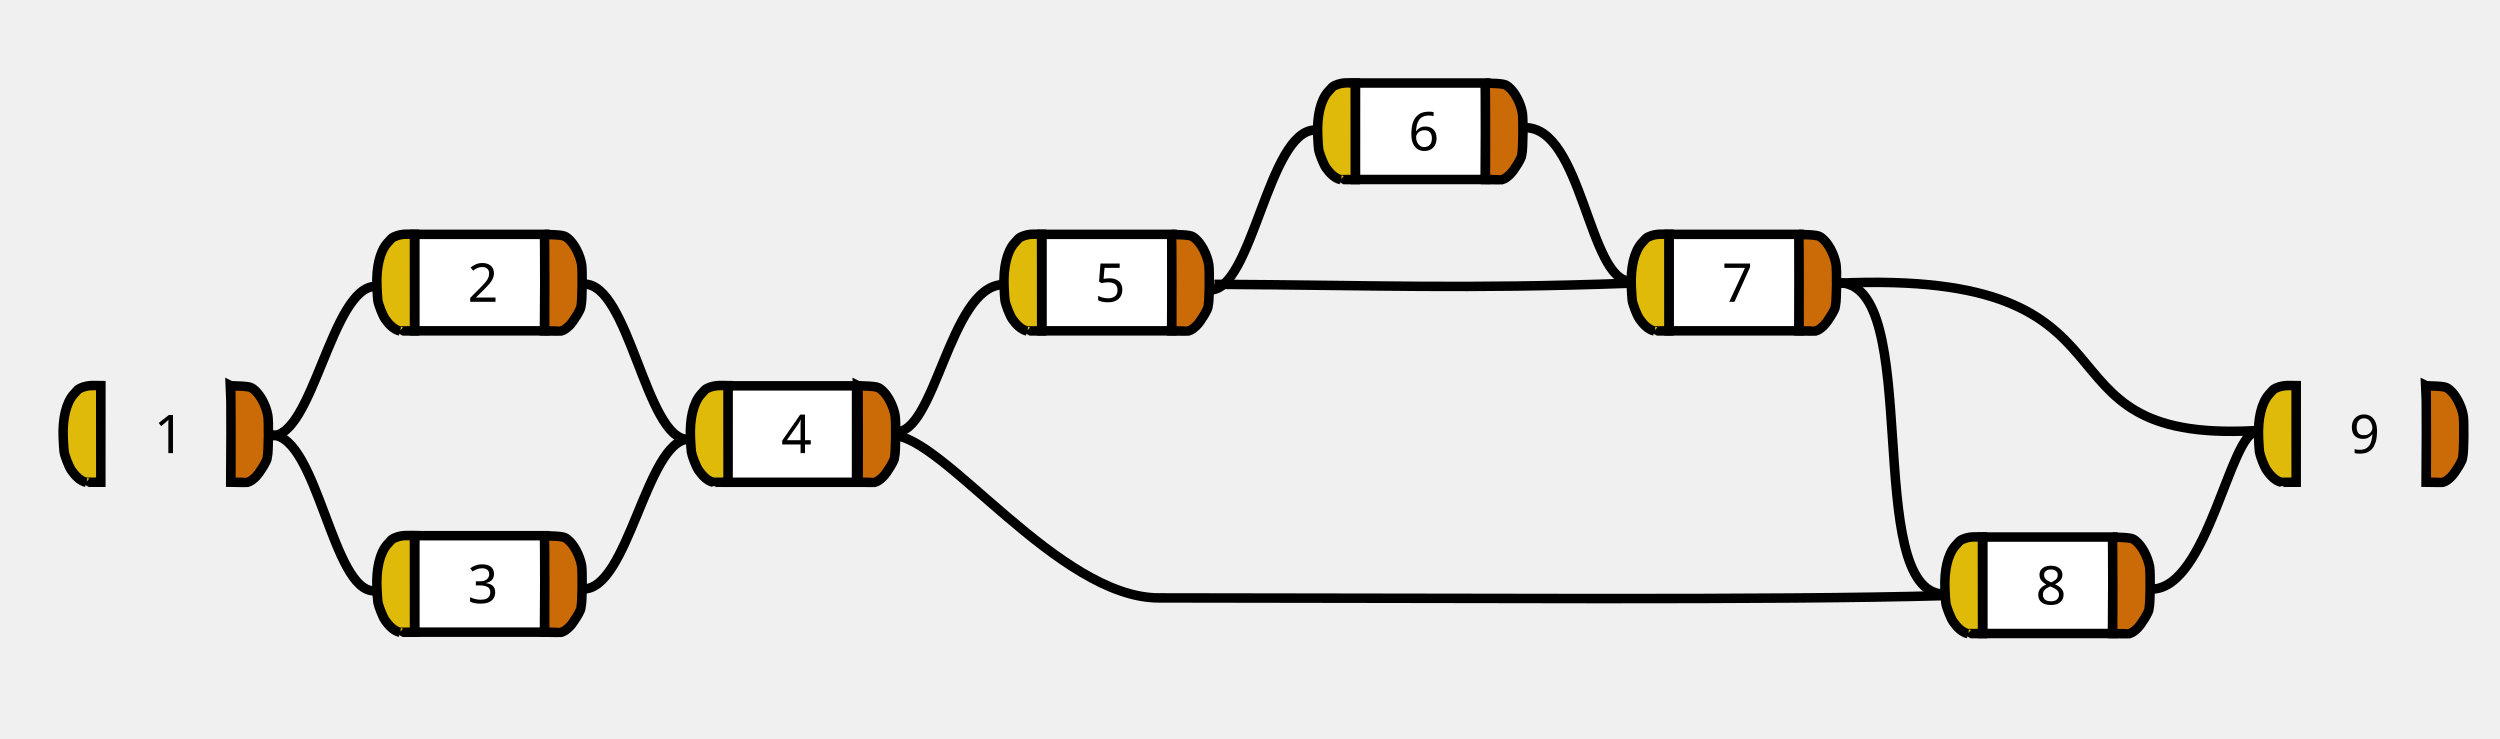
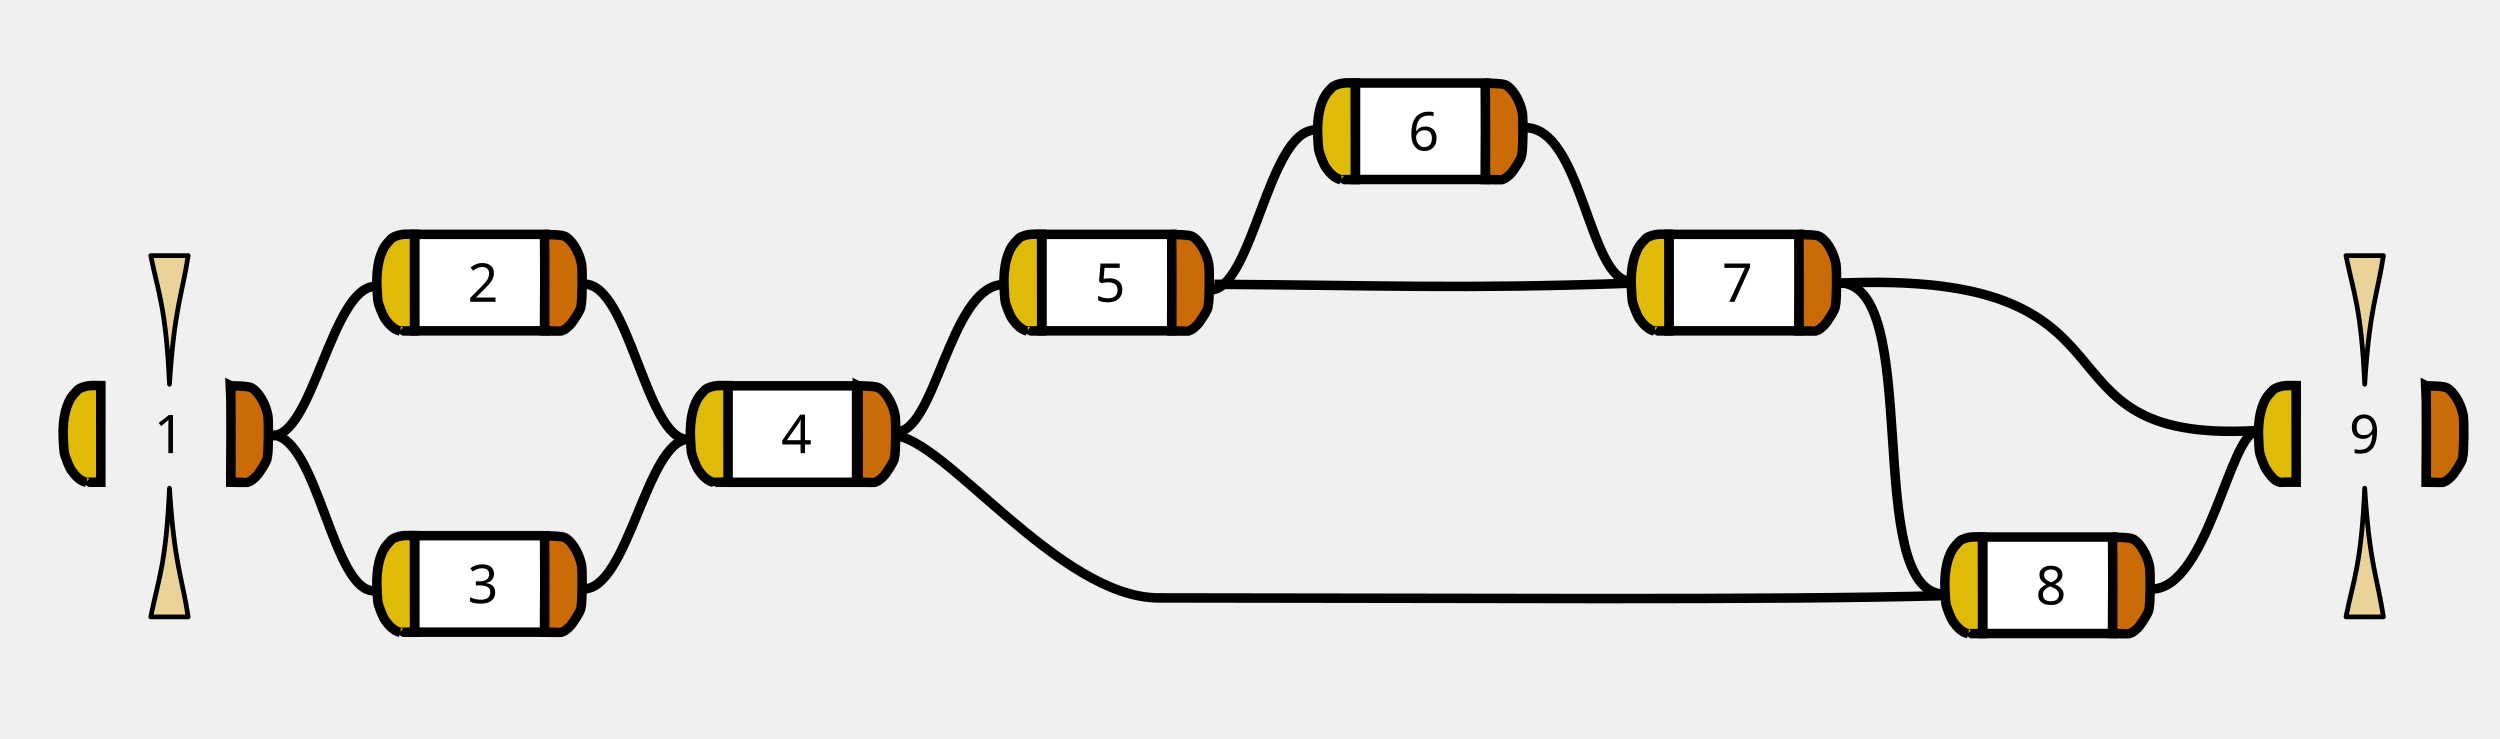
<svg xmlns="http://www.w3.org/2000/svg" width="210.921mm" height="62.269mm" viewBox="0 0 210.921 62.269" version="1.1" id="svg487">
  <defs id="defs484" />
  <ellipse style="display:none;opacity:0.972;fill:#c54600;fill-opacity:0.945;stroke:none;stroke-width:0.444;stroke-dasharray:none;stroke-opacity:1" id="path8530" ry="20.669" rx="26.982" cy="36.412" cx="40.937" />
  <g id="layer2" style="display:inline">
    <rect style="font-variation-settings:normal;display:inline;fill:#ffffff;fill-opacity:1;fill-rule:evenodd;stroke:#000000;stroke-width:0.801;stroke-linecap:butt;stroke-linejoin:miter;stroke-miterlimit:4;stroke-dasharray:none;stroke-dashoffset:0;stroke-opacity:1;stop-color:#000000" id="rect5864-9" width="10.977" height="8.14" x="61.289" y="32.551" ry="0" />
    <rect style="font-variation-settings:normal;display:none;fill:#ffffff;fill-opacity:1;fill-rule:evenodd;stroke:#000000;stroke-width:0.801;stroke-linecap:butt;stroke-linejoin:miter;stroke-miterlimit:4;stroke-dasharray:none;stroke-dashoffset:0;stroke-opacity:1;stop-color:#000000" id="rect5864" width="10.977" height="8.14" x="8.518" y="32.541" ry="0" />
  </g>
  <g id="layer3" style="display:none">
    <rect style="font-variation-settings:normal;fill:#ffffff;fill-opacity:1;fill-rule:evenodd;stroke:#000000;stroke-width:0.801;stroke-linecap:butt;stroke-linejoin:miter;stroke-miterlimit:4;stroke-dasharray:none;stroke-dashoffset:0;stroke-opacity:1;stop-color:#000000" id="rect5864-7" width="10.977" height="8.14" x="193.738" y="32.541" ry="0" />
  </g>
  <g id="layer1">
    <path style="fill:#e0ba09;fill-opacity:1;stroke:#000000;stroke-width:0.801;stroke-dasharray:none;stroke-opacity:1" d="M 7.269,40.693 C 6.757,40.578 6.339,40.13 6.021,39.676 5.816,39.372 5.473,38.504 5.412,38.131 5.392,38.007 5.356,37.469 5.333,36.936 5.263,35.322 5.578,33.999 6.203,33.28 6.516,32.921 6.595,32.833 6.775,32.751 7.448,32.445 7.977,32.539 8.499,32.538 c -0.004,0.15 0.006,8.143 0.006,8.143 -0.758,-0.009 -1.218,0.028 -1.237,0.012 z" id="path429-3" />
    <path style="fill:#cb6b08;fill-opacity:1;stroke:#000000;stroke-width:0.801;stroke-dasharray:none;stroke-opacity:1" d="m 19.469,32.543 c 1.597,0.047 1.671,0.095 1.949,0.313 0.53,0.417 1.029,1.346 1.179,2.197 0.086,0.489 0.058,3.115 -0.038,3.46 -0.008,0.029 -0.013,0.078 -0.012,0.109 0.012,0.211 -0.633,1.281 -0.97,1.607 -0.265,0.251 -0.431,0.394 -0.74,0.476 -0.047,0.012 -0.506,-0.019 -1.355,-0.024 0.016,-0.328 0.004,-7.939 -0.015,-8.139 z" id="path429" />
    <text xml:space="preserve" style="font-size:1.271px;fill:#000000;stroke-width:0.801;stroke-dasharray:none" x="12.983" y="38.231" id="text250">
      <tspan id="tspan248" style="font-style:normal;font-variant:normal;font-weight:normal;font-stretch:normal;font-size:4.521px;font-family:sans-serif;-inkscape-font-specification:'sans-serif, Normal';font-variant-ligatures:normal;font-variant-caps:normal;font-variant-numeric:normal;font-variant-east-asian:normal;stroke-width:0.801;stroke-dasharray:none" x="12.983" y="38.231">1</tspan>
    </text>
    <path style="fill:#e0ba09;fill-opacity:1;stroke:#000000;stroke-width:0.801;stroke-dasharray:none;stroke-opacity:1" d="m 60.189,40.693 c -0.511,-0.114 -0.93,-0.563 -1.247,-1.017 -0.206,-0.304 -0.548,-1.172 -0.61,-1.545 -0.02,-0.124 -0.056,-0.662 -0.079,-1.195 -0.07,-1.614 0.245,-2.937 0.871,-3.656 0.312,-0.359 0.392,-0.448 0.572,-0.529 0.672,-0.306 1.202,-0.212 1.724,-0.213 -0.004,0.15 0.006,8.143 0.006,8.143 -0.758,-0.009 -1.218,0.028 -1.237,0.012 z" id="path429-3-2" />
    <path style="fill:#cb6b08;fill-opacity:1;stroke:#000000;stroke-width:0.801;stroke-dasharray:none;stroke-opacity:1" d="m 72.389,32.543 c 1.597,0.047 1.671,0.095 1.949,0.313 0.53,0.417 1.029,1.346 1.179,2.197 0.086,0.489 0.058,3.115 -0.038,3.46 -0.008,0.029 -0.013,0.078 -0.012,0.109 0.012,0.211 -0.633,1.281 -0.97,1.607 -0.265,0.251 -0.431,0.394 -0.74,0.476 -0.047,0.012 -0.506,-0.019 -1.355,-0.024 0.016,-0.328 0.004,-7.939 -0.015,-8.139 z" id="path429-6" />
    <text xml:space="preserve" style="font-size:1.271px;fill:#000000;stroke-width:0.801;stroke-dasharray:none" x="65.903" y="38.231" id="text250-6">
      <tspan id="tspan248-4" style="font-style:normal;font-variant:normal;font-weight:normal;font-stretch:normal;font-size:4.521px;font-family:sans-serif;-inkscape-font-specification:'sans-serif, Normal';font-variant-ligatures:normal;font-variant-caps:normal;font-variant-numeric:normal;font-variant-east-asian:normal;stroke-width:0.801;stroke-dasharray:none" x="65.903" y="38.231">4</tspan>
    </text>
    <g id="g1240-9" transform="matrix(0.400442,0,0,0.400442,6.712796,-12.32908)" style="stroke-width:2;stroke-dasharray:none">
      <g id="g194-5" style="stroke-width:2;stroke-dasharray:none">
        <rect style="font-variation-settings:normal;fill:#ffffff;fill-opacity:1;fill-rule:evenodd;stroke:#000000;stroke-width:2;stroke-linecap:butt;stroke-linejoin:miter;stroke-miterlimit:4;stroke-dasharray:none;stroke-dashoffset:0;stroke-opacity:1;stop-color:#000000" id="rect5864-0" width="27.411" height="20.327" x="70.607" y="80.165" ry="0" />
        <path style="fill:#e0ba09;fill-opacity:1;stroke:#000000;stroke-width:2;stroke-dasharray:none;stroke-opacity:1" d="m 67.486,100.522 c -1.277,-0.286 -2.323,-1.405 -3.115,-2.538 -0.514,-0.76 -1.369,-2.927 -1.522,-3.858 -0.051,-0.309 -0.14,-1.652 -0.198,-2.985 -0.175,-4.031 0.612,-7.334 2.174,-9.129 0.78,-0.896 0.979,-1.118 1.428,-1.321 1.679,-0.764 3.002,-0.529 4.304,-0.533 -0.009,0.373 0.016,20.334 0.016,20.334 -1.892,-0.023 -3.042,0.071 -3.089,0.03 z" id="path429-3-4" />
        <path style="fill:#cb6b08;fill-opacity:1;stroke:#000000;stroke-width:2;stroke-dasharray:none;stroke-opacity:1" d="m 97.955,80.172 c 3.988,0.117 4.173,0.237 4.868,0.782 1.325,1.041 2.57,3.361 2.945,5.487 0.215,1.222 0.144,7.78 -0.095,8.641 -0.02,0.073 -0.033,0.195 -0.029,0.271 0.03,0.527 -1.581,3.198 -2.421,4.013 -0.662,0.626 -1.076,0.985 -1.847,1.188 -0.117,0.031 -1.265,-0.047 -3.383,-0.059 0.04,-0.82 0.01,-19.824 -0.038,-20.324 z" id="path429-8" />
      </g>
      <text xml:space="preserve" style="font-size:3.175px;fill:#000000;stroke-width:2;stroke-dasharray:none" x="81.756" y="94.374" id="text250-7">
        <tspan id="tspan248-1" style="font-style:normal;font-variant:normal;font-weight:normal;font-stretch:normal;font-size:11.289px;font-family:sans-serif;-inkscape-font-specification:'sans-serif, Normal';font-variant-ligatures:normal;font-variant-caps:normal;font-variant-numeric:normal;font-variant-east-asian:normal;stroke-width:2;stroke-dasharray:none" x="81.756" y="94.374">2</tspan>
      </text>
    </g>
    <g id="g1240-9-3" transform="matrix(0.400442,0,0,0.400442,6.712796,13.09308)" style="stroke-width:2;stroke-dasharray:none">
      <g id="g194-5-67" style="stroke-width:2;stroke-dasharray:none">
        <rect style="font-variation-settings:normal;fill:#ffffff;fill-opacity:1;fill-rule:evenodd;stroke:#000000;stroke-width:2;stroke-linecap:butt;stroke-linejoin:miter;stroke-miterlimit:4;stroke-dasharray:none;stroke-dashoffset:0;stroke-opacity:1;stop-color:#000000" id="rect5864-0-5" width="27.411" height="20.327" x="70.607" y="80.165" ry="0" />
        <path style="fill:#e0ba09;fill-opacity:1;stroke:#000000;stroke-width:2;stroke-dasharray:none;stroke-opacity:1" d="m 67.486,100.522 c -1.277,-0.286 -2.323,-1.405 -3.115,-2.538 -0.514,-0.76 -1.369,-2.927 -1.522,-3.858 -0.051,-0.309 -0.14,-1.652 -0.198,-2.985 -0.175,-4.031 0.612,-7.334 2.174,-9.129 0.78,-0.896 0.979,-1.118 1.428,-1.321 1.679,-0.764 3.002,-0.529 4.304,-0.533 -0.009,0.373 0.016,20.334 0.016,20.334 -1.892,-0.023 -3.042,0.071 -3.089,0.03 z" id="path429-3-4-3" />
        <path style="fill:#cb6b08;fill-opacity:1;stroke:#000000;stroke-width:2;stroke-dasharray:none;stroke-opacity:1" d="m 97.955,80.172 c 3.988,0.117 4.173,0.237 4.868,0.782 1.325,1.041 2.57,3.361 2.945,5.487 0.215,1.222 0.144,7.78 -0.095,8.641 -0.02,0.073 -0.033,0.195 -0.029,0.271 0.03,0.527 -1.581,3.198 -2.421,4.013 -0.662,0.626 -1.076,0.985 -1.847,1.188 -0.117,0.031 -1.265,-0.047 -3.383,-0.059 0.04,-0.82 0.01,-19.824 -0.038,-20.324 z" id="path429-8-5" />
      </g>
      <text xml:space="preserve" style="font-size:3.175px;fill:#000000;stroke-width:2;stroke-dasharray:none" x="81.756" y="94.374" id="text250-7-6">
        <tspan id="tspan248-1-2" style="font-style:normal;font-variant:normal;font-weight:normal;font-stretch:normal;font-size:11.289px;font-family:sans-serif;-inkscape-font-specification:'sans-serif, Normal';font-variant-ligatures:normal;font-variant-caps:normal;font-variant-numeric:normal;font-variant-east-asian:normal;stroke-width:2;stroke-dasharray:none" x="81.756" y="94.374">3</tspan>
      </text>
    </g>
-     <path style="fill:#e0ba09;fill-opacity:1;stroke:#000000;stroke-width:0.801;stroke-dasharray:none;stroke-opacity:1" d="m 192.488,40.693 c -0.511,-0.114 -0.93,-0.563 -1.247,-1.017 -0.206,-0.304 -0.548,-1.172 -0.61,-1.545 -0.02,-0.124 -0.056,-0.662 -0.079,-1.195 -0.07,-1.614 0.245,-2.937 0.871,-3.656 0.312,-0.359 0.392,-0.448 0.572,-0.529 0.672,-0.306 1.202,-0.212 1.724,-0.213 -0.004,0.15 0.006,8.143 0.006,8.143 -0.758,-0.009 -1.218,0.028 -1.237,0.012 z" id="path429-3-22" />
+     <path style="fill:#e0ba09;fill-opacity:1;stroke:#000000;stroke-width:0.801;stroke-dasharray:none;stroke-opacity:1" d="m 192.488,40.693 c -0.516,0.025 -0.93,-0.563 -1.247,-1.017 -0.206,-0.304 -0.548,-1.172 -0.61,-1.545 -0.02,-0.124 -0.056,-0.662 -0.079,-1.195 -0.07,-1.614 0.245,-2.937 0.871,-3.656 0.312,-0.359 0.392,-0.448 0.572,-0.529 0.672,-0.306 1.202,-0.212 1.724,-0.213 -0.004,0.15 0.006,8.143 0.006,8.143 -0.758,-0.009 -0.665,-0.003 -1.152,0.01 z" id="path429-3-22" />
    <path style="fill:#cb6b08;fill-opacity:1;stroke:#000000;stroke-width:0.801;stroke-dasharray:none;stroke-opacity:1" d="m 204.689,32.543 c 1.597,0.047 1.671,0.095 1.949,0.313 0.53,0.417 1.029,1.346 1.179,2.197 0.086,0.489 0.058,3.115 -0.038,3.46 -0.008,0.029 -0.013,0.078 -0.012,0.109 0.012,0.211 -0.633,1.281 -0.97,1.607 -0.265,0.251 -0.431,0.394 -0.74,0.476 -0.047,0.012 -0.506,-0.019 -1.355,-0.024 0.016,-0.328 0.004,-7.939 -0.015,-8.139 z" id="path429-61" />
    <text xml:space="preserve" style="font-size:1.271px;fill:#000000;stroke-width:0.801;stroke-dasharray:none" x="198.202" y="38.231" id="text250-0">
      <tspan id="tspan248-6" style="font-style:normal;font-variant:normal;font-weight:normal;font-stretch:normal;font-size:4.521px;font-family:sans-serif;-inkscape-font-specification:'sans-serif, Normal';font-variant-ligatures:normal;font-variant-caps:normal;font-variant-numeric:normal;font-variant-east-asian:normal;stroke-width:0.801;stroke-dasharray:none" x="198.202" y="38.231">9</tspan>
    </text>
    <g id="g1240-71" transform="matrix(0.400442,0,0,0.400442,139.0038,13.20742)" style="stroke-width:2;stroke-dasharray:none">
      <g id="g194-1" style="stroke-width:2;stroke-dasharray:none">
        <rect style="font-variation-settings:normal;fill:#ffffff;fill-opacity:1;fill-rule:evenodd;stroke:#000000;stroke-width:2;stroke-linecap:butt;stroke-linejoin:miter;stroke-miterlimit:4;stroke-dasharray:none;stroke-dashoffset:0;stroke-opacity:1;stop-color:#000000" id="rect5864-5" width="27.411" height="20.327" x="70.607" y="80.165" ry="0" />
        <path style="fill:#e0ba09;fill-opacity:1;stroke:#000000;stroke-width:2;stroke-dasharray:none;stroke-opacity:1" d="m 67.486,100.522 c -1.277,-0.286 -2.323,-1.405 -3.115,-2.538 -0.514,-0.76 -1.369,-2.927 -1.522,-3.858 -0.051,-0.309 -0.14,-1.652 -0.198,-2.985 -0.175,-4.031 0.612,-7.334 2.174,-9.129 0.78,-0.896 0.979,-1.118 1.428,-1.321 1.679,-0.764 3.002,-0.529 4.304,-0.533 -0.009,0.373 0.016,20.334 0.016,20.334 -1.892,-0.023 -3.042,0.071 -3.089,0.03 z" id="path429-3-97" />
        <path style="fill:#cb6b08;fill-opacity:1;stroke:#000000;stroke-width:2;stroke-dasharray:none;stroke-opacity:1" d="m 97.955,80.172 c 3.988,0.117 4.173,0.237 4.868,0.782 1.325,1.041 2.57,3.361 2.945,5.487 0.215,1.222 0.144,7.78 -0.095,8.641 -0.02,0.073 -0.033,0.195 -0.029,0.271 0.03,0.527 -1.581,3.198 -2.421,4.013 -0.662,0.626 -1.076,0.985 -1.847,1.188 -0.117,0.031 -1.265,-0.047 -3.383,-0.059 0.04,-0.82 0.01,-19.824 -0.038,-20.324 z" id="path429-7" />
      </g>
      <text xml:space="preserve" style="font-size:3.175px;fill:#000000;stroke-width:2;stroke-dasharray:none" x="81.756" y="94.374" id="text250-67">
        <tspan id="tspan248-3" style="font-style:normal;font-variant:normal;font-weight:normal;font-stretch:normal;font-size:11.289px;font-family:sans-serif;-inkscape-font-specification:'sans-serif, Normal';font-variant-ligatures:normal;font-variant-caps:normal;font-variant-numeric:normal;font-variant-east-asian:normal;stroke-width:2;stroke-dasharray:none" x="81.756" y="94.374">8</tspan>
      </text>
    </g>
    <g id="g1240-65" transform="matrix(0.400442,0,0,0.400442,112.5439,-12.32908)" style="stroke-width:2;stroke-dasharray:none">
      <g id="g194-6" style="stroke-width:2;stroke-dasharray:none">
        <rect style="font-variation-settings:normal;fill:#ffffff;fill-opacity:1;fill-rule:evenodd;stroke:#000000;stroke-width:2;stroke-linecap:butt;stroke-linejoin:miter;stroke-miterlimit:4;stroke-dasharray:none;stroke-dashoffset:0;stroke-opacity:1;stop-color:#000000" id="rect5864-3" width="27.411" height="20.327" x="70.607" y="80.165" ry="0" />
        <path style="fill:#e0ba09;fill-opacity:1;stroke:#000000;stroke-width:2;stroke-dasharray:none;stroke-opacity:1" d="m 67.486,100.522 c -1.277,-0.286 -2.323,-1.405 -3.115,-2.538 -0.514,-0.76 -1.369,-2.927 -1.522,-3.858 -0.051,-0.309 -0.14,-1.652 -0.198,-2.985 -0.175,-4.031 0.612,-7.334 2.174,-9.129 0.78,-0.896 0.979,-1.118 1.428,-1.321 1.679,-0.764 3.002,-0.529 4.304,-0.533 -0.009,0.373 0.016,20.334 0.016,20.334 -1.892,-0.023 -3.042,0.071 -3.089,0.03 z" id="path429-3-94" />
        <path style="fill:#cb6b08;fill-opacity:1;stroke:#000000;stroke-width:2;stroke-dasharray:none;stroke-opacity:1" d="m 97.955,80.172 c 3.988,0.117 4.173,0.237 4.868,0.782 1.325,1.041 2.57,3.361 2.945,5.487 0.215,1.222 0.144,7.78 -0.095,8.641 -0.02,0.073 -0.033,0.195 -0.029,0.271 0.03,0.527 -1.581,3.198 -2.421,4.013 -0.662,0.626 -1.076,0.985 -1.847,1.188 -0.117,0.031 -1.265,-0.047 -3.383,-0.059 0.04,-0.82 0.01,-19.824 -0.038,-20.324 z" id="path429-81" />
      </g>
      <text xml:space="preserve" style="font-size:3.175px;fill:#000000;stroke-width:2;stroke-dasharray:none" x="81.756" y="94.374" id="text250-2">
        <tspan id="tspan248-9" style="font-style:normal;font-variant:normal;font-weight:normal;font-stretch:normal;font-size:11.289px;font-family:sans-serif;-inkscape-font-specification:'sans-serif, Normal';font-variant-ligatures:normal;font-variant-caps:normal;font-variant-numeric:normal;font-variant-east-asian:normal;stroke-width:2;stroke-dasharray:none" x="81.756" y="94.374">7</tspan>
      </text>
    </g>
    <g id="g1240-3" transform="matrix(0.400442,0,0,0.400442,86.08394,-25.09733)" style="stroke-width:2;stroke-dasharray:none">
      <g id="g194-9" style="stroke-width:2;stroke-dasharray:none">
        <rect style="font-variation-settings:normal;fill:#ffffff;fill-opacity:1;fill-rule:evenodd;stroke:#000000;stroke-width:2;stroke-linecap:butt;stroke-linejoin:miter;stroke-miterlimit:4;stroke-dasharray:none;stroke-dashoffset:0;stroke-opacity:1;stop-color:#000000" id="rect5864-08" width="27.411" height="20.327" x="70.607" y="80.165" ry="0" />
        <path style="fill:#e0ba09;fill-opacity:1;stroke:#000000;stroke-width:2;stroke-dasharray:none;stroke-opacity:1" d="m 67.486,100.522 c -1.277,-0.286 -2.323,-1.405 -3.115,-2.538 -0.514,-0.76 -1.369,-2.927 -1.522,-3.858 -0.051,-0.309 -0.14,-1.652 -0.198,-2.985 -0.175,-4.031 0.612,-7.334 2.174,-9.129 0.78,-0.896 0.979,-1.118 1.428,-1.321 1.679,-0.764 3.002,-0.529 4.304,-0.533 -0.009,0.373 0.016,20.334 0.016,20.334 -1.892,-0.023 -3.042,0.071 -3.089,0.03 z" id="path429-3-8" />
        <path style="fill:#cb6b08;fill-opacity:1;stroke:#000000;stroke-width:2;stroke-dasharray:none;stroke-opacity:1" d="m 97.955,80.172 c 3.988,0.117 4.173,0.237 4.868,0.782 1.325,1.041 2.57,3.361 2.945,5.487 0.215,1.222 0.144,7.78 -0.095,8.641 -0.02,0.073 -0.033,0.195 -0.029,0.271 0.03,0.527 -1.581,3.198 -2.421,4.013 -0.662,0.626 -1.076,0.985 -1.847,1.188 -0.117,0.031 -1.265,-0.047 -3.383,-0.059 0.04,-0.82 0.01,-19.824 -0.038,-20.324 z" id="path429-5" />
      </g>
      <text xml:space="preserve" style="font-size:3.175px;fill:#000000;stroke-width:2;stroke-dasharray:none" x="81.756" y="94.374" id="text250-09">
        <tspan id="tspan248-63" style="font-style:normal;font-variant:normal;font-weight:normal;font-stretch:normal;font-size:11.289px;font-family:sans-serif;-inkscape-font-specification:'sans-serif, Normal';font-variant-ligatures:normal;font-variant-caps:normal;font-variant-numeric:normal;font-variant-east-asian:normal;stroke-width:2;stroke-dasharray:none" x="81.756" y="94.374">6</tspan>
      </text>
    </g>
    <g id="g1240-8" transform="matrix(0.400442,0,0,0.400442,59.62401,-12.32908)" style="stroke-width:2;stroke-dasharray:none">
      <g id="g194-56" style="stroke-width:2;stroke-dasharray:none">
        <rect style="font-variation-settings:normal;fill:#ffffff;fill-opacity:1;fill-rule:evenodd;stroke:#000000;stroke-width:2;stroke-linecap:butt;stroke-linejoin:miter;stroke-miterlimit:4;stroke-dasharray:none;stroke-dashoffset:0;stroke-opacity:1;stop-color:#000000" id="rect5864-1" width="27.411" height="20.327" x="70.607" y="80.165" ry="0" />
        <path style="fill:#e0ba09;fill-opacity:1;stroke:#000000;stroke-width:2;stroke-dasharray:none;stroke-opacity:1" d="m 67.486,100.522 c -1.277,-0.286 -2.323,-1.405 -3.115,-2.538 -0.514,-0.76 -1.369,-2.927 -1.522,-3.858 -0.051,-0.309 -0.14,-1.652 -0.198,-2.985 -0.175,-4.031 0.612,-7.334 2.174,-9.129 0.78,-0.896 0.979,-1.118 1.428,-1.321 1.679,-0.764 3.002,-0.529 4.304,-0.533 -0.009,0.373 0.016,20.334 0.016,20.334 -1.892,-0.023 -3.042,0.071 -3.089,0.03 z" id="path429-3-1" />
        <path style="fill:#cb6b08;fill-opacity:1;stroke:#000000;stroke-width:2;stroke-dasharray:none;stroke-opacity:1" d="m 97.955,80.172 c 3.988,0.117 4.173,0.237 4.868,0.782 1.325,1.041 2.57,3.361 2.945,5.487 0.215,1.222 0.144,7.78 -0.095,8.641 -0.02,0.073 -0.033,0.195 -0.029,0.271 0.03,0.527 -1.581,3.198 -2.421,4.013 -0.662,0.626 -1.076,0.985 -1.847,1.188 -0.117,0.031 -1.265,-0.047 -3.383,-0.059 0.04,-0.82 0.01,-19.824 -0.038,-20.324 z" id="path429-59" />
      </g>
      <text xml:space="preserve" style="font-size:3.175px;fill:#000000;stroke-width:2;stroke-dasharray:none" x="81.756" y="94.374" id="text250-8">
        <tspan id="tspan248-48" style="font-style:normal;font-variant:normal;font-weight:normal;font-stretch:normal;font-size:11.289px;font-family:sans-serif;-inkscape-font-specification:'sans-serif, Normal';font-variant-ligatures:normal;font-variant-caps:normal;font-variant-numeric:normal;font-variant-east-asian:normal;stroke-width:2;stroke-dasharray:none" x="81.756" y="94.374">5</tspan>
      </text>
    </g>
    <path style="fill:none;stroke:#000000;stroke-width:0.801;stroke-dasharray:none;stroke-opacity:1" d="m 22.882,36.754 c 3.5,0.264 5.084,-12.541 8.782,-12.592" id="path1618" />
    <path style="fill:none;stroke:#000000;stroke-width:0.801;stroke-dasharray:none;stroke-opacity:1" d="m 49.253,23.972 c 3.82,-0.123 5.237,13.105 8.775,13.096" id="path1618-3" />
    <path style="fill:none;stroke:#000000;stroke-width:0.801;stroke-dasharray:none;stroke-opacity:1" d="m 128.617,10.771 c 4.892,-0.107 5.408,13.024 8.98,12.951" id="path1618-3-4" />
    <path style="fill:none;stroke:#000000;stroke-width:0.801;stroke-dasharray:none;stroke-opacity:1" d="m 75.507,36.428 c 3.373,0.326 4.601,-12.161 9.034,-12.414" id="path1618-0" />
    <path style="fill:none;stroke:#000000;stroke-width:0.801;stroke-dasharray:none;stroke-opacity:1" d="m 102.06,24.467 c 3.624,0.096 4.908,-13.473 8.902,-13.499" id="path1618-4" />
    <path style="fill:none;stroke:#000000;stroke-width:0.801;stroke-dasharray:none;stroke-opacity:1" d="m 181.573,49.702 c 4.701,-0.115 6.558,-13.197 8.826,-13.301" id="path1618-44" />
    <path style="fill:none;stroke:#000000;stroke-width:0.801;stroke-dasharray:none;stroke-opacity:1" d="m 22.98,36.703 c 3.826,0.146 5.07,13.251 8.607,13.144" id="path1819" />
    <path style="fill:none;stroke:#000000;stroke-width:0.801;stroke-dasharray:none;stroke-opacity:1" d="m 49.17,49.688 c 3.826,0.146 5.367,-12.52 8.904,-12.627" id="path1819-9" />
    <path style="fill:none;stroke:#000000;stroke-width:0.801;stroke-dasharray:none;stroke-opacity:1" d="m 102.456,23.988 c 13.839,0.073 20.892,0.409 34.905,-0.086" id="path1819-7" />
    <path style="fill:none;stroke:#000000;stroke-width:0.801;stroke-dasharray:none;stroke-opacity:1" d="m 75.318,36.741 c 4.232,-0.014 13.974,13.7 22.446,13.703 25.572,0.009 52.122,0.207 66.118,-0.188" id="path1881" />
    <path style="fill:none;stroke:#000000;stroke-width:0.801;stroke-dasharray:none;stroke-opacity:1" d="m 155.08,23.863 c 7.338,-0.183 1.898,26.232 8.96,26.258" id="path1883" />
    <path style="fill:none;stroke:#000000;stroke-width:0.801;stroke-dasharray:none;stroke-opacity:1" d="m 155.015,23.896 c 27.401,-1.241 15.403,13.506 35.17,12.438" id="path1885" />
+     <g id="g3092" transform="translate(0.00473429,-0.1503286)">
+       <path style="opacity:1;fill:#dca100;fill-opacity:0.369;stroke:#000000;stroke-width:0.4;stroke-linecap:round;stroke-linejoin:round;stroke-dasharray:none;stroke-dashoffset:0.907;stop-color:#000000" d="m 15.872,52.196 c -0.52,-3.39 -1.166,-4.413 -1.579,-10.853 -0.285,6.452 -0.962,7.757 -1.579,10.853 z" id="path2627" />
+       <path style="opacity:1;fill:#dca100;fill-opacity:0.369;stroke:#000000;stroke-width:0.4;stroke-linecap:round;stroke-linejoin:round;stroke-dasharray:none;stroke-dashoffset:0.907;stop-color:#000000" d="m 15.872,21.717 c -0.52,3.39 -1.166,4.413 -1.579,10.853 -0.285,-6.452 -0.962,-7.757 -1.579,-10.853 z" id="path3088" />
+     </g>
+     <g id="g3098" transform="translate(185.2131,-0.1503286)">
+       <path style="opacity:1;fill:#dca100;fill-opacity:0.369;stroke:#000000;stroke-width:0.4;stroke-linecap:round;stroke-linejoin:round;stroke-dasharray:none;stroke-dashoffset:0.907;stop-color:#000000" d="m 15.872,52.196 c -0.52,-3.39 -1.166,-4.413 -1.579,-10.853 -0.285,6.452 -0.962,7.757 -1.579,10.853 z" id="path3094" />
+       <path style="opacity:1;fill:#dca100;fill-opacity:0.369;stroke:#000000;stroke-width:0.4;stroke-linecap:round;stroke-linejoin:round;stroke-dasharray:none;stroke-dashoffset:0.907;stop-color:#000000" d="m 15.872,21.717 c -0.52,3.39 -1.166,4.413 -1.579,10.853 -0.285,-6.452 -0.962,-7.757 -1.579,-10.853 z" id="path3096" />
+     </g>
  </g>
</svg>
